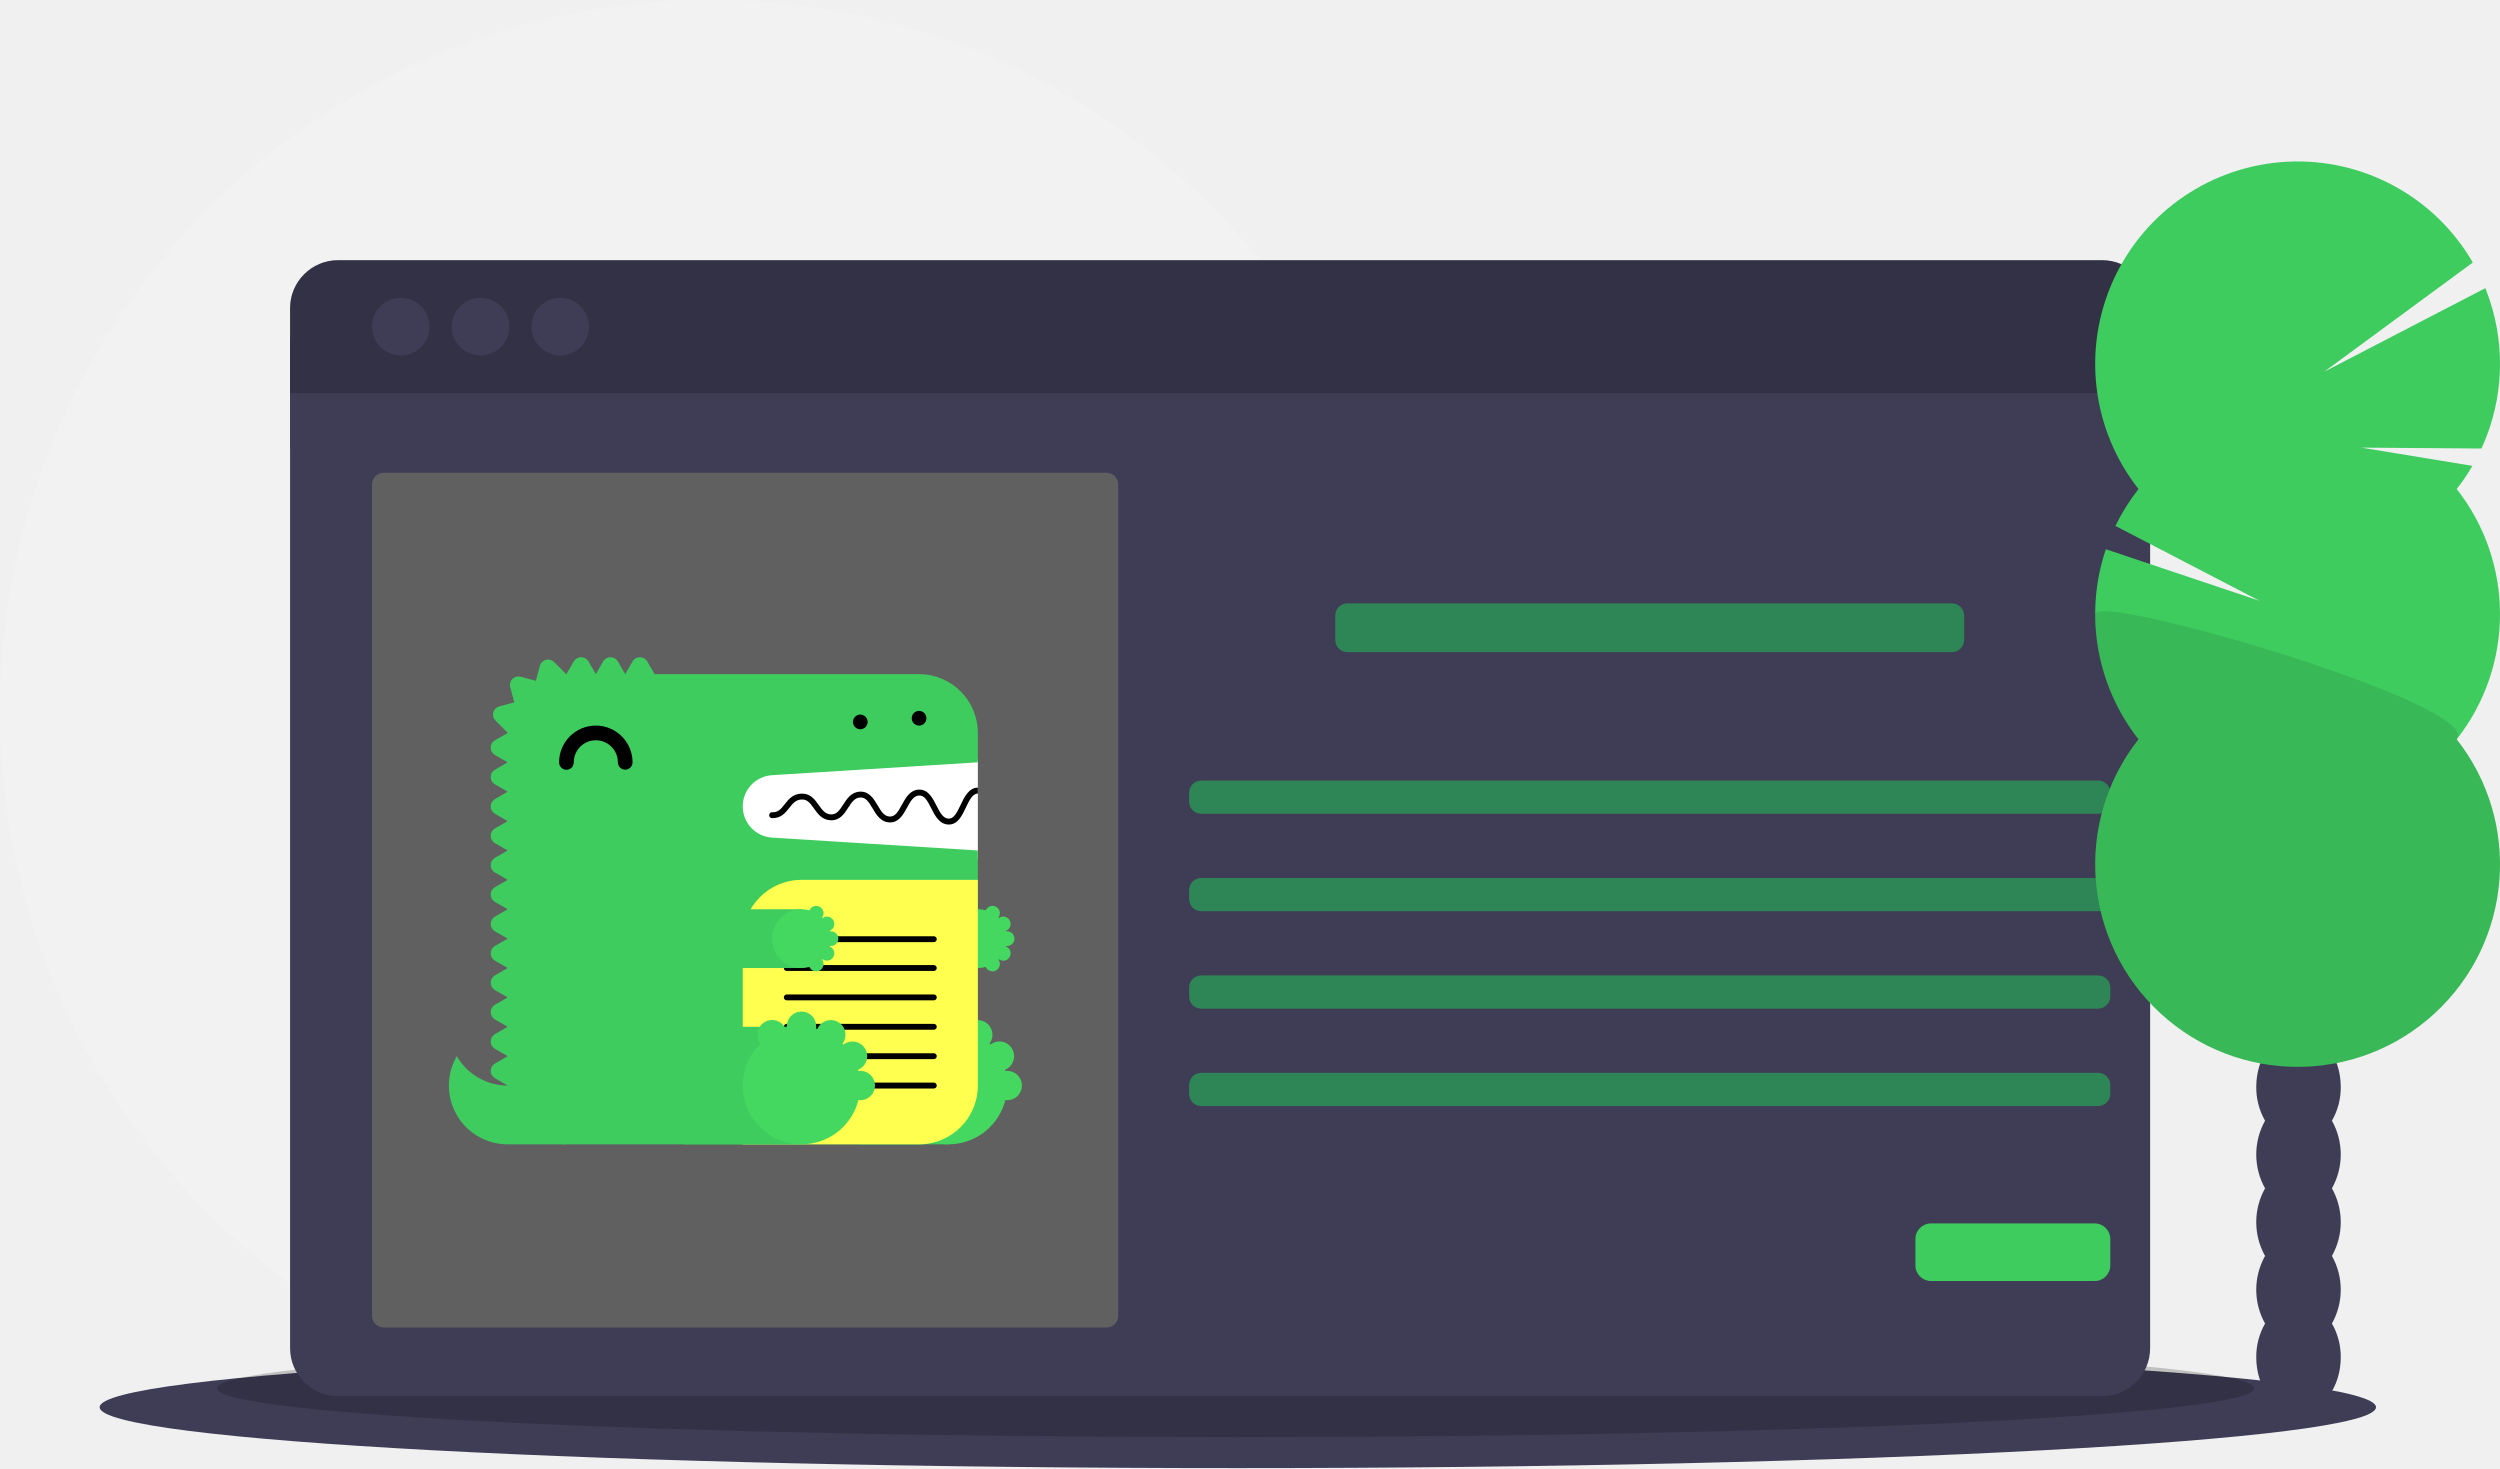
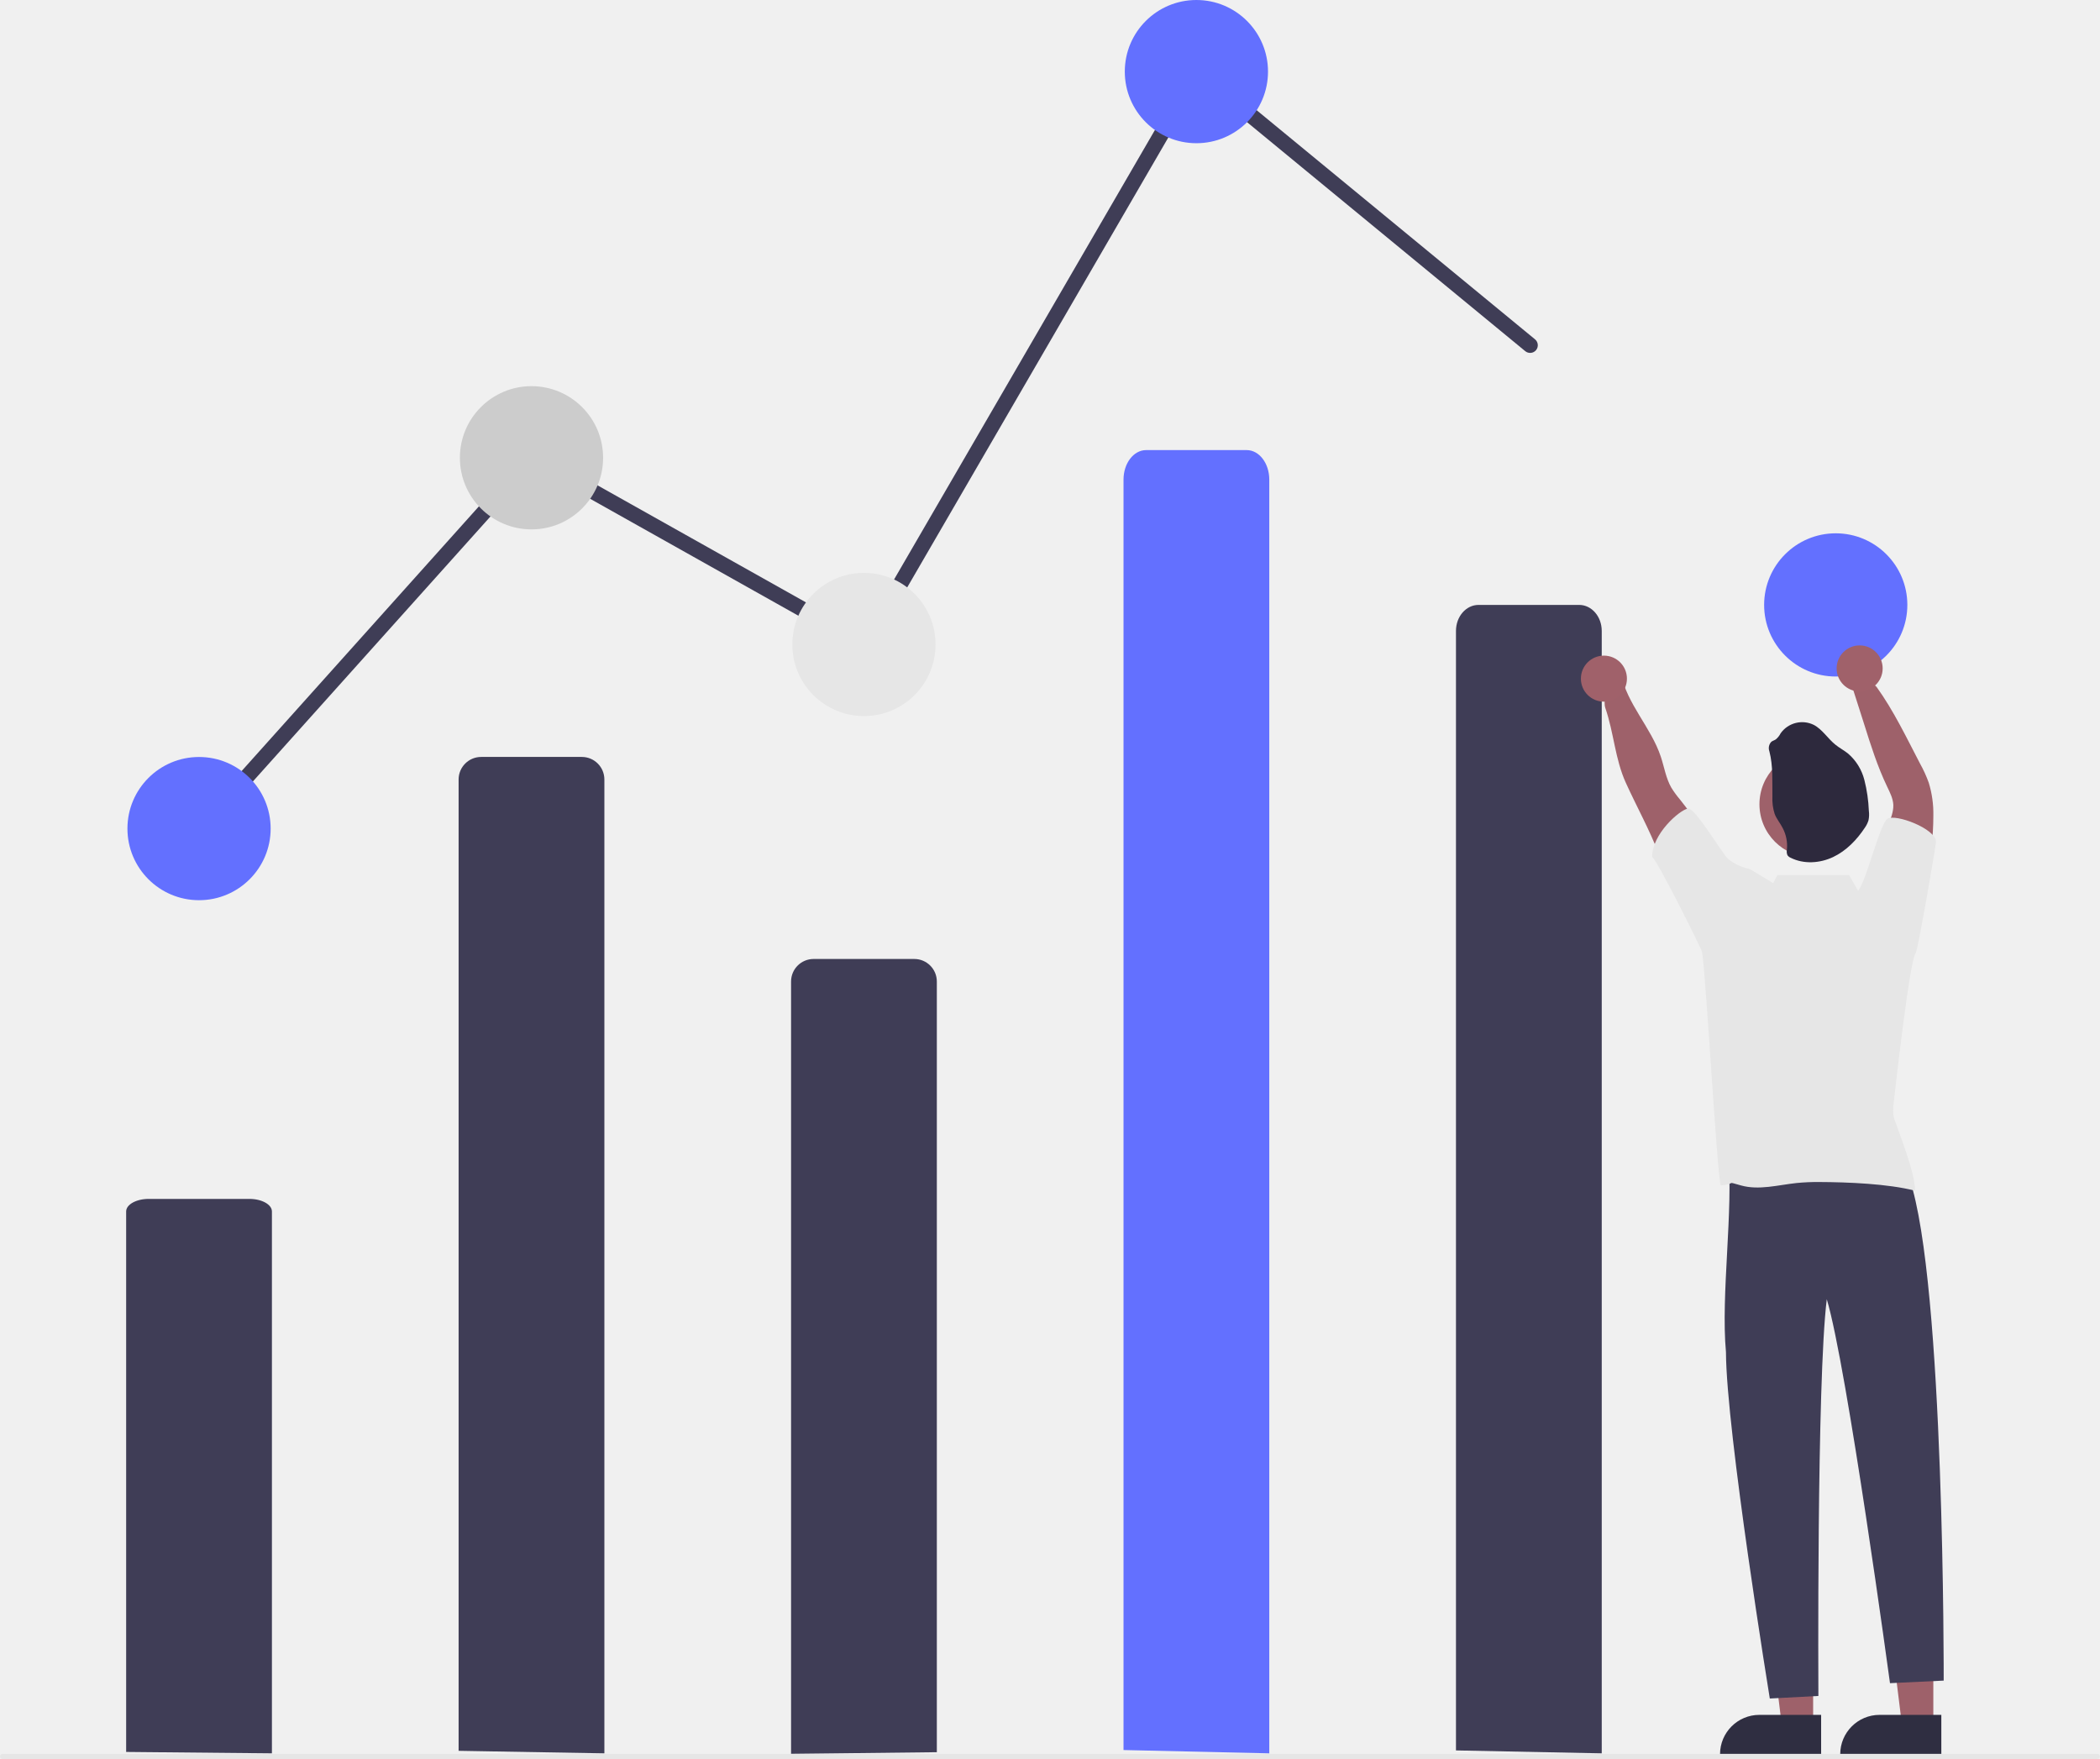
- <svg xmlns="http://www.w3.org/2000/svg" id="ac356da0-b129-4ca5-aecc-4700531dd101" data-name="Layer 1" width="1129" height="663" viewBox="0 0 1129 663">
-   <circle cx="321" cy="321" r="321" fill="#f2f2f2" />
-   <ellipse cx="559" cy="635.5" rx="514" ry="27.5" fill="#3f3d56" />
-   <ellipse cx="558" cy="627" rx="460" ry="22" opacity="0.2" />
-   <rect x="131" y="152.5" width="840" height="50" fill="#3f3d56" />
-   <path d="M166.5,727.33A21.67,21.67,0,0,0,188.17,749H984.83A21.67,21.67,0,0,0,1006.5,727.33V296h-840Z" transform="translate(-35.5 -118.5)" fill="#3f3d56" />
-   <path d="M984.83,236H188.17A21.67,21.67,0,0,0,166.5,257.67V296h840V257.67A21.67,21.67,0,0,0,984.83,236Z" transform="translate(-35.5 -118.5)" fill="#3f3d56" />
-   <path d="M984.83,236H188.17A21.67,21.67,0,0,0,166.5,257.67V296h840V257.67A21.67,21.67,0,0,0,984.83,236Z" transform="translate(-35.5 -118.5)" opacity="0.2" />
-   <circle cx="181" cy="147.5" r="13" fill="#3f3d56" />
-   <circle cx="217" cy="147.5" r="13" fill="#3f3d56" />
-   <circle cx="253" cy="147.5" r="13" fill="#3f3d56" />
-   <rect x="168" y="213.5" width="337" height="386" rx="5.335" fill="#606060" />
-   <rect x="603" y="272.5" width="284" height="22" rx="5.476" fill="#2e8555" />
-   <rect x="537" y="352.5" width="416" height="15" rx="5.476" fill="#2e8555" />
-   <rect x="537" y="396.5" width="416" height="15" rx="5.476" fill="#2e8555" />
-   <rect x="537" y="440.5" width="416" height="15" rx="5.476" fill="#2e8555" />
-   <rect x="537" y="484.5" width="416" height="15" rx="5.476" fill="#2e8555" />
-   <rect x="865" y="552.5" width="88" height="26" rx="7.028" fill="#3ecc5f" />
-   <path d="M1088.603,624.616a30.114,30.114,0,0,0,3.983-15.266c0-13.797-8.544-24.981-19.083-24.981s-19.083,11.184-19.083,24.981a30.114,30.114,0,0,0,3.983,15.266,31.248,31.248,0,0,0,0,30.532,31.248,31.248,0,0,0,0,30.532,31.248,31.248,0,0,0,0,30.532,30.114,30.114,0,0,0-3.983,15.266c0,13.797,8.544,24.981,19.083,24.981s19.083-11.184,19.083-24.981a30.114,30.114,0,0,0-3.983-15.266,31.248,31.248,0,0,0,0-30.532,31.248,31.248,0,0,0,0-30.532,31.248,31.248,0,0,0,0-30.532Z" transform="translate(-35.5 -118.5)" fill="#3f3d56" />
-   <ellipse cx="1038.003" cy="460.318" rx="19.083" ry="24.981" fill="#3f3d56" />
-   <ellipse cx="1038.003" cy="429.786" rx="19.083" ry="24.981" fill="#3f3d56" />
-   <path d="M1144.939,339.345a91.611,91.611,0,0,0,7.107-10.461l-50.141-8.235,54.229.403a91.566,91.566,0,0,0,1.746-72.426l-72.754,37.741,67.097-49.321a91.413,91.413,0,1,0-150.971,102.298,91.458,91.458,0,0,0-10.425,16.669l65.087,33.814-69.4-23.292a91.46,91.46,0,0,0,14.738,85.837,91.406,91.406,0,1,0,143.689,0,91.418,91.418,0,0,0,0-113.029Z" transform="translate(-35.5 -118.5)" fill="#3ecc5f" fill-rule="evenodd" />
-   <path d="M981.688,395.859a91.013,91.013,0,0,0,19.561,56.514,91.406,91.406,0,1,0,143.689,0C1157.19,436.821,981.688,385.6,981.688,395.859Z" transform="translate(-35.5 -118.5)" opacity="0.1" />
-   <path d="M365.62,461.436H477.094v45.12H365.62Z" transform="translate(-35.5 -118.5)" fill="#fff" fill-rule="evenodd" />
-   <path d="M264.763,608.741a26.509,26.509,0,0,1-22.962-13.271,26.51,26.51,0,0,0,22.962,39.812H291.304V608.741Z" transform="translate(-35.5 -118.5)" fill="#3ecc5f" fill-rule="evenodd" />
-   <path d="M384.172,468.571l92.922-5.807V449.493a26.541,26.541,0,0,0-26.541-26.541H331.116l-3.318-5.746a3.83,3.83,0,0,0-6.635,0l-3.318,5.746-3.318-5.746a3.83,3.83,0,0,0-6.635,0l-3.318,5.746L301.257,417.205a3.83,3.83,0,0,0-6.635,0L291.304,422.951c-.029,0-.056.004-.086.004l-5.497-5.495a3.829,3.829,0,0,0-6.407,1.717l-1.817,6.773L270.607,424.103a3.83,3.83,0,0,0-4.691,4.693l1.845,6.891-6.771,1.814a3.832,3.832,0,0,0-1.72,6.41l5.497,5.497c0,.028-.004.056-.004.085l-5.746,3.318a3.83,3.83,0,0,0,0,6.635l5.746,3.318L259.016,466.081a3.83,3.83,0,0,0,0,6.635l5.746,3.318-5.746,3.318a3.83,3.83,0,0,0,0,6.635l5.746,3.318-5.746,3.318a3.83,3.83,0,0,0,0,6.635l5.746,3.318-5.746,3.318a3.83,3.83,0,0,0,0,6.635l5.746,3.318-5.746,3.318a3.83,3.83,0,0,0,0,6.635l5.746,3.318-5.746,3.318a3.83,3.83,0,0,0,0,6.635l5.746,3.318-5.746,3.318a3.83,3.83,0,0,0,0,6.635l5.746,3.318L259.016,558.976a3.83,3.83,0,0,0,0,6.635l5.746,3.318-5.746,3.318a3.83,3.83,0,0,0,0,6.635l5.746,3.318-5.746,3.318a3.83,3.83,0,0,0,0,6.635l5.746,3.318-5.746,3.318a3.83,3.83,0,0,0,0,6.635l5.746,3.318A26.541,26.541,0,0,0,291.304,635.283H450.553A26.541,26.541,0,0,0,477.094,608.741V502.575l-92.922-5.807a14.126,14.126,0,0,1,0-28.198" transform="translate(-35.5 -118.5)" fill="#3ecc5f" fill-rule="evenodd" />
-   <path d="M424.011,635.283h39.812V582.2H424.011Z" transform="translate(-35.5 -118.5)" fill="#3ecc5f" fill-rule="evenodd" />
-   <path d="M490.365,602.106a6.602,6.602,0,0,0-.848.085c-.05-.199-.098-.399-.154-.599A6.627,6.627,0,1,0,482.806,590.21q-.22-.225-.445-.446a6.624,6.624,0,1,0-11.397-6.564c-.196-.056-.394-.102-.591-.153a6.64,6.64,0,1,0-13.101,0c-.196.05-.394.097-.591.153a6.628,6.628,0,1,0-11.397,6.564,26.528,26.528,0,1,0,44.231,25.528,6.621,6.621,0,1,0,.848-13.186" transform="translate(-35.5 -118.5)" fill="#44d860" fill-rule="evenodd" />
-   <path d="M437.282,555.658H477.094V529.117H437.282Z" transform="translate(-35.5 -118.5)" fill="#3ecc5f" fill-rule="evenodd" />
-   <path d="M490.365,545.705a3.318,3.318,0,0,0,0-6.635,3.411,3.411,0,0,0-.423.042c-.027-.1-.049-.199-.077-.299a3.319,3.319,0,0,0-1.278-6.379,3.282,3.282,0,0,0-2.001.687q-.109-.113-.223-.223a3.282,3.282,0,0,0,.671-1.983,3.318,3.318,0,0,0-6.37-1.299,13.271,13.271,0,1,0,0,25.541,3.318,3.318,0,0,0,6.37-1.299,3.282,3.282,0,0,0-.671-1.983q.113-.109.223-.223a3.282,3.282,0,0,0,2.001.687,3.318,3.318,0,0,0,1.278-6.379c.028-.098.05-.199.077-.299a3.413,3.413,0,0,0,.423.042" transform="translate(-35.5 -118.5)" fill="#44d860" fill-rule="evenodd" />
-   <path d="M317.845,466.081a3.318,3.318,0,0,1-3.318-3.318,9.953,9.953,0,1,0-19.906,0,3.318,3.318,0,1,1-6.635,0,16.588,16.588,0,1,1,33.177,0,3.318,3.318,0,0,1-3.318,3.318" transform="translate(-35.5 -118.5)" fill-rule="evenodd" />
-   <path d="M370.928,635.283h79.624A26.541,26.541,0,0,0,477.094,608.741v-92.895H397.47a26.541,26.541,0,0,0-26.541,26.541Z" transform="translate(-35.5 -118.5)" fill="#ffff50" fill-rule="evenodd" />
-   <path d="M457.214,556.985H390.808a1.327,1.327,0,0,1,0-2.654h66.407a1.327,1.327,0,0,1,0,2.654m0,26.541H390.808a1.327,1.327,0,1,1,0-2.654h66.407a1.327,1.327,0,0,1,0,2.654m0,26.541H390.808a1.327,1.327,0,1,1,0-2.654h66.407a1.327,1.327,0,0,1,0,2.654m0-66.107H390.808a1.327,1.327,0,0,1,0-2.654h66.407a1.327,1.327,0,0,1,0,2.654m0,26.295H390.808a1.327,1.327,0,0,1,0-2.654h66.407a1.327,1.327,0,0,1,0,2.654m0,26.541H390.808a1.327,1.327,0,0,1,0-2.654h66.407a1.327,1.327,0,0,1,0,2.654M477.094,474.191c-.016,0-.029-.008-.045-.007-4.101.139-6.041,4.241-7.753,7.86-1.786,3.782-3.168,6.241-5.432,6.167-2.507-.09-3.94-2.922-5.458-5.919-1.744-3.442-3.734-7.347-7.913-7.201-4.042.138-5.989,3.708-7.706,6.857-1.827,3.355-3.071,5.395-5.469,5.3-2.557-.093-3.916-2.395-5.489-5.06-1.753-2.967-3.78-6.304-7.878-6.189-3.973.137-5.925,3.165-7.648,5.839-1.822,2.827-3.099,4.549-5.527,4.447-2.618-.093-3.971-2.004-5.535-4.216-1.757-2.486-3.737-5.299-7.823-5.162-3.886.133-5.838,2.614-7.559,4.801-1.635,2.076-2.912,3.718-5.612,3.615a1.328,1.328,0,1,0-.096,2.654c4.004.134,6.032-2.389,7.793-4.628,1.562-1.985,2.91-3.699,5.564-3.789,2.556-.109,3.754,1.48,5.567,4.041,1.721,2.434,3.675,5.194,7.605,5.336,4.118.138,6.099-2.939,7.854-5.663,1.569-2.434,2.922-4.535,5.507-4.624,2.379-.089,3.675,1.792,5.501,4.885,1.721,2.916,3.671,6.219,7.68,6.365,4.147.143,6.15-3.477,7.895-6.682,1.512-2.771,2.938-5.388,5.466-5.476,2.379-.056,3.62,2.117,5.456,5.746,1.715,3.388,3.659,7.226,7.73,7.373l.224.004c4.066,0,5.996-4.081,7.704-7.689,1.512-3.198,2.942-6.211,5.397-6.334Z" transform="translate(-35.5 -118.5)" fill-rule="evenodd" />
-   <path d="M344.387,635.283h53.083V582.2H344.387Z" transform="translate(-35.5 -118.5)" fill="#3ecc5f" fill-rule="evenodd" />
-   <path d="M424.011,602.106a6.602,6.602,0,0,0-.848.085c-.05-.199-.098-.399-.154-.599A6.627,6.627,0,1,0,416.452,590.21q-.22-.225-.445-.446a6.624,6.624,0,1,0-11.397-6.564c-.196-.056-.394-.102-.591-.153a6.64,6.64,0,1,0-13.101,0c-.196.05-.394.097-.591.153a6.628,6.628,0,1,0-11.397,6.564,26.528,26.528,0,1,0,44.231,25.528,6.621,6.621,0,1,0,.848-13.186" transform="translate(-35.5 -118.5)" fill="#44d860" fill-rule="evenodd" />
-   <path d="M344.387,555.658h53.083V529.117H344.387Z" transform="translate(-35.5 -118.5)" fill="#3ecc5f" fill-rule="evenodd" />
-   <path d="M410.74,545.705a3.318,3.318,0,1,0,0-6.635,3.411,3.411,0,0,0-.423.042c-.027-.1-.049-.199-.077-.299a3.319,3.319,0,0,0-1.278-6.379,3.282,3.282,0,0,0-2.001.687q-.109-.113-.223-.223a3.282,3.282,0,0,0,.671-1.983,3.318,3.318,0,0,0-6.37-1.299,13.271,13.271,0,1,0,0,25.541,3.318,3.318,0,0,0,6.37-1.299,3.282,3.282,0,0,0-.671-1.983q.113-.109.223-.223a3.282,3.282,0,0,0,2.001.687,3.318,3.318,0,0,0,1.278-6.379c.028-.098.05-.199.077-.299a3.413,3.413,0,0,0,.423.042" transform="translate(-35.5 -118.5)" fill="#44d860" fill-rule="evenodd" />
-   <path d="M424.011,447.834a3.603,3.603,0,0,1-.65-.066,3.344,3.344,0,0,1-.624-.186,3.447,3.447,0,0,1-.572-.305,5.027,5.027,0,0,1-.504-.411,3.887,3.887,0,0,1-.41-.504,3.275,3.275,0,0,1-.557-1.845,3.602,3.602,0,0,1,.066-.65,3.826,3.826,0,0,1,.184-.624,3.489,3.489,0,0,1,.307-.571,3.197,3.197,0,0,1,.914-.916,3.447,3.447,0,0,1,.572-.305,3.344,3.344,0,0,1,.624-.186,3.069,3.069,0,0,1,1.301,0,3.223,3.223,0,0,1,1.194.491,5.028,5.028,0,0,1,.504.411,4.88,4.88,0,0,1,.411.504,3.382,3.382,0,0,1,.305.571,3.478,3.478,0,0,1,.252,1.274A3.364,3.364,0,0,1,426.36,446.865a5.027,5.027,0,0,1-.504.411,3.306,3.306,0,0,1-1.845.557m26.541-1.659a3.388,3.388,0,0,1-2.35-.969,5.042,5.042,0,0,1-.41-.504,3.275,3.275,0,0,1-.557-1.845,3.387,3.387,0,0,1,.967-2.349,5.026,5.026,0,0,1,.504-.411,3.447,3.447,0,0,1,.572-.305,3.343,3.343,0,0,1,.624-.186,3.07,3.07,0,0,1,1.301,0,3.224,3.224,0,0,1,1.194.491,5.026,5.026,0,0,1,.504.411,3.388,3.388,0,0,1,.969,2.349,3.726,3.726,0,0,1-.066.65,3.374,3.374,0,0,1-.186.624,4.715,4.715,0,0,1-.305.571,4.88,4.88,0,0,1-.411.504,5.026,5.026,0,0,1-.504.411,3.305,3.305,0,0,1-1.845.557" transform="translate(-35.5 -118.5)" fill-rule="evenodd" />
+ <svg xmlns="http://www.w3.org/2000/svg" data-name="Layer 1" width="821.168" height="687.802" viewBox="0 0 821.168 687.802">
+   <polygon points="755.994 674.556 743.734 674.555 737.902 627.268 755.996 627.268 755.994 674.556" fill="#9e616a" />
+   <path d="M948.537,792.539l-39.531-.001v-.5a15.387,15.387,0,0,1,15.386-15.386h.001l24.144.001Z" transform="translate(-189.416 -106.099)" fill="#2f2e41" />
+   <polygon points="708.994 674.556 696.734 674.555 690.902 627.268 708.996 627.268 708.994 674.556" fill="#9e616a" />
+   <path d="M901.537,792.539l-39.531-.001v-.5a15.387,15.387,0,0,1,15.386-15.386h.001l24.144.001Z" transform="translate(-189.416 -106.099)" fill="#2f2e41" />
+   <path id="ae5c11dc-7e77-468a-a39f-cc8da6ee1565-243" data-name="Path 1495" d="M368.748,790.71V410.9a8.82,8.82,0,0,1,8.82-8.82h39.36a8.82,8.82,0,0,1,8.82,8.82h0V791.7Z" transform="translate(-189.416 -106.099)" fill="#3f3d56" />
+   <path id="bc696f83-47b6-45c9-967f-bb64f1f3bee5-244" data-name="Path 1496" d="M498.748,791.9v-302a8.82,8.82,0,0,1,8.82-8.82h39.36a8.82,8.82,0,0,1,8.82,8.82h0V791.25Z" transform="translate(-189.416 -106.099)" fill="#3f3d56" />
+   <path d="M267.747,433.099a3,3,0,0,1-2.233-5.002l131.605-146.791L526.638,354.035,656.927,129.537,789.655,238.782a3,3,0,1,1-3.813,4.633L658.569,138.66,528.858,362.163,398.376,288.892,269.982,432.101A2.991,2.991,0,0,1,267.747,433.099Z" transform="translate(-189.416 -106.099)" fill="#3f3d56" />
+   <circle id="a1f8771a-4bf9-4603-9747-6ae739e4ad47" data-name="Ellipse 300" cx="77.832" cy="324" r="28" fill="#6370ff" />
+   <circle id="ffdbdf53-78c2-412f-9ede-372406e5d245" data-name="Ellipse 301" cx="207.832" cy="179" r="28" fill="#ccc" />
+   <circle id="b7cff929-f00d-4f86-944c-e500b6ceb6ad" data-name="Ellipse 302" cx="337.832" cy="252" r="28" fill="#e6e6e6" />
+   <circle id="eabc0b76-6faa-4fa0-934c-daff28b491dd" data-name="Ellipse 303" cx="467.832" cy="28" r="28" fill="#6370ff" />
+   <circle id="a7ca0488-8ee6-49e2-b245-2872b84c042e" data-name="Ellipse 304" cx="717.832" cy="236.535" r="28" fill="#6370ff" />
+   <path id="b579ef19-595a-43de-9b6d-0ead8268ca48-245" data-name="Path 1507" d="M897.348,560.755c10.48,1.262,37.279-8.298,38.731,6.246,13.794,40.605,13.384,196.256,13.384,196.256l-21,1S911.683,640.583,903.748,614.125c-3.982,32.159-3.284,155.133-3.284,155.133l-19,1s-17.043-104.717-17.14-135.453c-2.071-22.514,3.009-55.876.835-77.64a83.218,83.218,0,0,0,32.19,3.59Z" transform="translate(-189.416 -106.099)" fill="#3f3d56" />
+   <path id="b3465432-03e0-48eb-8016-b04aa244e72c-246" data-name="Path 1513" d="M758.748,790.554V352.8c0-5.614,3.949-10.166,8.82-10.166h39.36c4.871,0,8.82,4.551,8.82,10.166V791.7Z" transform="translate(-189.416 -106.099)" fill="#3f3d56" />
+   <path id="ac7870c5-efcc-4c4b-b17f-07e0bff4d096-247" data-name="Path 1508" d="M861.698,442.955a130.657,130.657,0,0,0-15.31-24.17,38.322,38.322,0,0,1-3.4-4.64c-2.15-3.73-2.79-8.11-4.15-12.19-3.8-11.44-13.28-20.63-15.59-32.46-.84-4.3-7.936,8.198-6.07,13.53,3.33,9.65,3.76,19.87,8,29.19s9.22,18.26,12.88,27.79c2.08,5.41,3.74,11,6.79,16s7.81,9.19,13.56,9.94a33.45,33.45,0,0,1,1.63-10.68C861.288,451.325,863.508,446.685,861.698,442.955Z" transform="translate(-189.416 -106.099)" fill="#9e616a" />
+   <path id="be4b35b3-6955-40b7-9549-45fdba6a2930-248" data-name="Path 1509" d="M924.608,449.435a55.259,55.259,0,0,1,3.25-20.78c.92-2.55,2-5.14,1.91-7.85-.13-2.52-1.33-4.83-2.42-7.11-3.76-7.85-6.4-16.17-9-24.47l-5-15.65c-1.63-1.195,7.89-1.61,9.92,1.2,6.64,9.22,11.67,19.81,16.93,29.88a50.577,50.577,0,0,1,3.42,7.49,41.186,41.186,0,0,1,1.8,12.94c0,8.19-1.08,16.35-2.2,24.47-.71,5.09-1.64,10.63-5.49,14C933.728,458.435,929.708,453.435,924.608,449.435Z" transform="translate(-189.416 -106.099)" fill="#9e616a" />
+   <circle id="a7d383a2-21d6-4551-be8a-8c82a5e576cb" data-name="Ellipse 307" cx="708.752" cy="314.484" r="20.75" fill="#9e616a" />
+   <path id="fb091cb1-8ad4-4d57-b74d-c940c723d6bf-249" data-name="Path 1512" d="M881.3,399.881a3.602,3.602,0,0,1,.76-3.723c.518-.408,1.206-.561,1.762-.95a7.602,7.602,0,0,0,1.9-2.403,10.315,10.315,0,0,1,12.909-3.277c3.429,1.795,5.5,5.389,8.549,7.808,1.548,1.254,3.344,2.184,4.902,3.438a20.146,20.146,0,0,1,6.355,10.278,58.31,58.31,0,0,1,1.762,12.125,10.905,10.905,0,0,1-.142,3.686,10.317,10.317,0,0,1-1.396,2.85c-3.135,4.749-7.266,9.062-12.444,11.513s-11.475,2.85-16.581.285a2.85,2.85,0,0,1-1.273-1.017,3.658,3.658,0,0,1-.199-2.194,15.018,15.018,0,0,0-1.653-8.406c-.95-1.9-2.375-3.534-3.135-5.5a19.16,19.16,0,0,1-.893-6.82C882.392,411.593,882.798,405.638,881.3,399.881Z" transform="translate(-189.416 -106.099)" fill="#2d293d" />
+   <path id="ef6ae9ea-be37-4bc6-b1be-067860dc7e9d-250" data-name="Path 1514" d="M238.747,791.149V579.808c0-2.71,3.949-4.908,8.82-4.908h39.36c4.871,0,8.82,2.2,8.82,4.908V791.7Z" transform="translate(-189.416 -106.099)" fill="#3f3d56" />
+   <path id="b4c810f7-8361-4f56-9780-d97c96bbbba4-251" data-name="Path 944" d="M1009.585,793.901H190.416a1,1,0,1,1,0-2h819.168a1,1,0,0,1,0,2Z" transform="translate(-189.416 -106.099)" fill="#e6e6e6" />
+   <path id="b32730d1-ac43-40b1-a176-73e18bf362e5-252" data-name="Path 1515" d="M628.747,790.405V293.635c0-6.371,3.949-11.536,8.82-11.536h39.36c4.871,0,8.82,5.165,8.82,11.536V791.7Z" transform="translate(-189.416 -106.099)" fill="#6370ff" />
+   <circle cx="627.182" cy="265.366" r="9" fill="#a0616a" />
+   <circle cx="727.182" cy="261.366" r="9" fill="#a0616a" />
+   <path d="M938.468,478.875c.878-.804,8.038-42.674,7.996-43.617-.111-5.158-15.85-11.05-19-9-2.972,1.934-8.147,24.124-11.477,28.165l-3.523-6.165h-28l-1.697,3.152c-3.674-2.213-6.979-4.254-8.158-4.929a5.3,5.3,0,0,0-1.311-.645,20.311,20.311,0,0,1-8-3.76c-2.3-1.77-12.974-20.307-15.834-19.817-3.23.54-14.125,9.96-14,19,1.372-.029,19.214,35.648,19.464,36.977,1.37,5.62,5.894,87.58,7.354,91.4,6.726-.65,1.416-1.81,7.926,0,7.01,1.95,14.41-.16,21.64-.94a83.114,83.114,0,0,1,9.06-.4c11,.05,26.7.66,37.35,3.39.06-6.98-6.07-22.08-8.34-28.67a19.248,19.248,0,0,1,.03-5.94C930.238,534.665,936.094,481.54,938.468,478.875Z" transform="translate(-189.416 -106.099)" fill="#e6e6e6" />
</svg>
